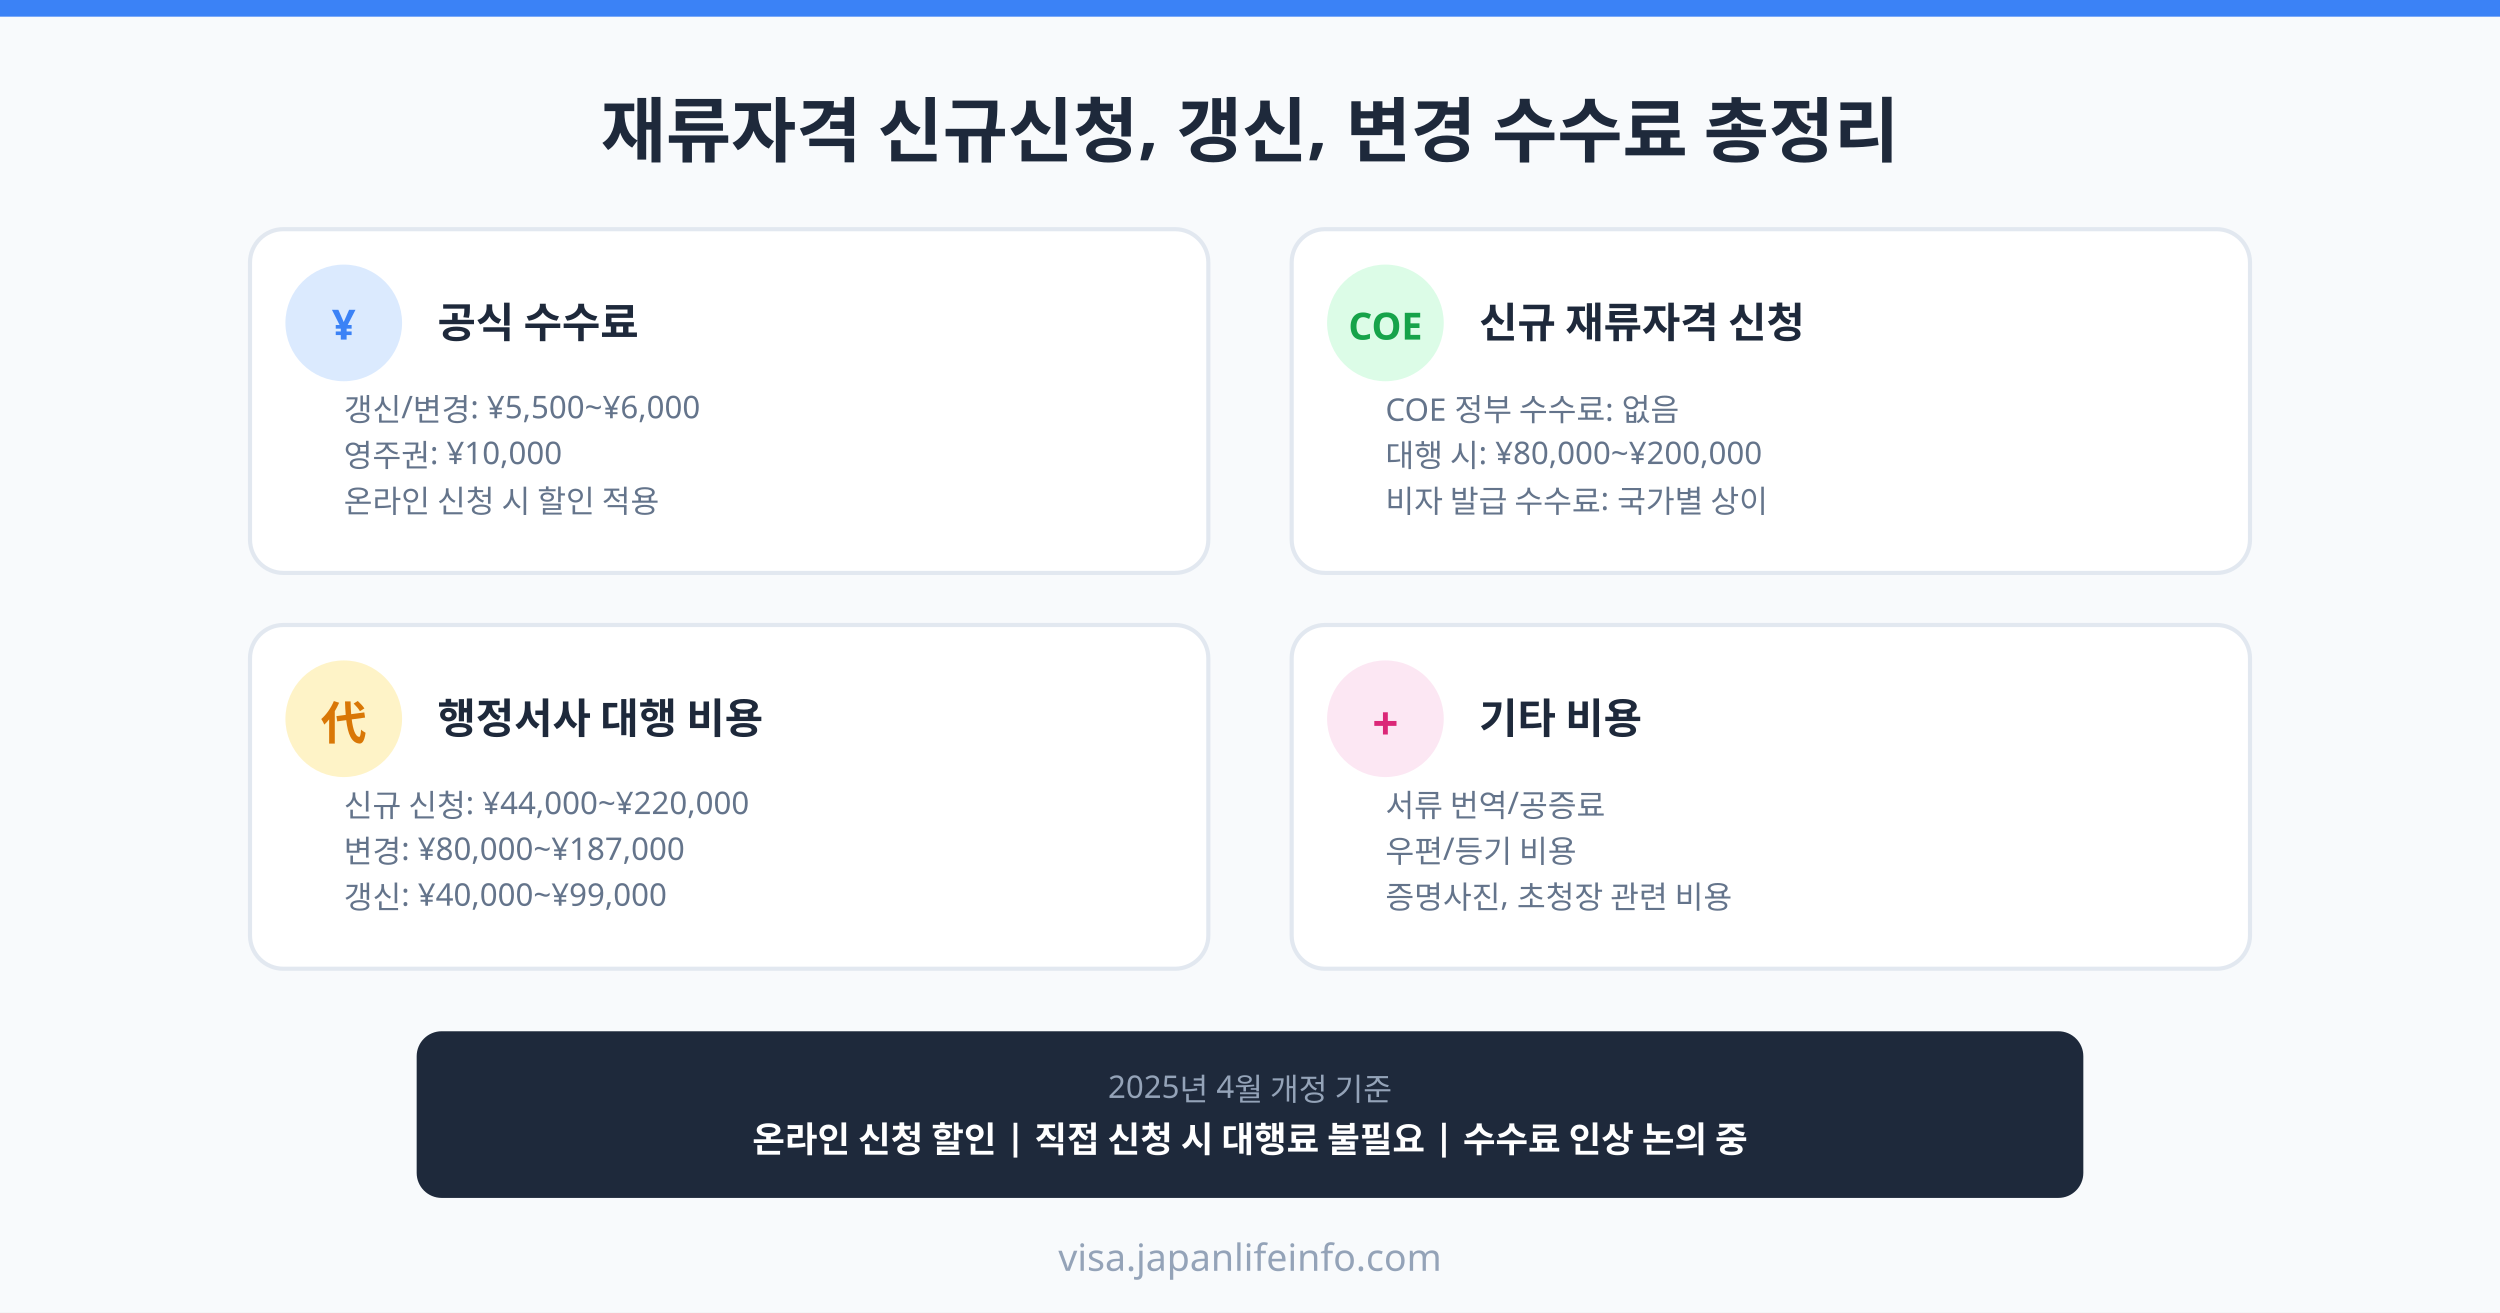
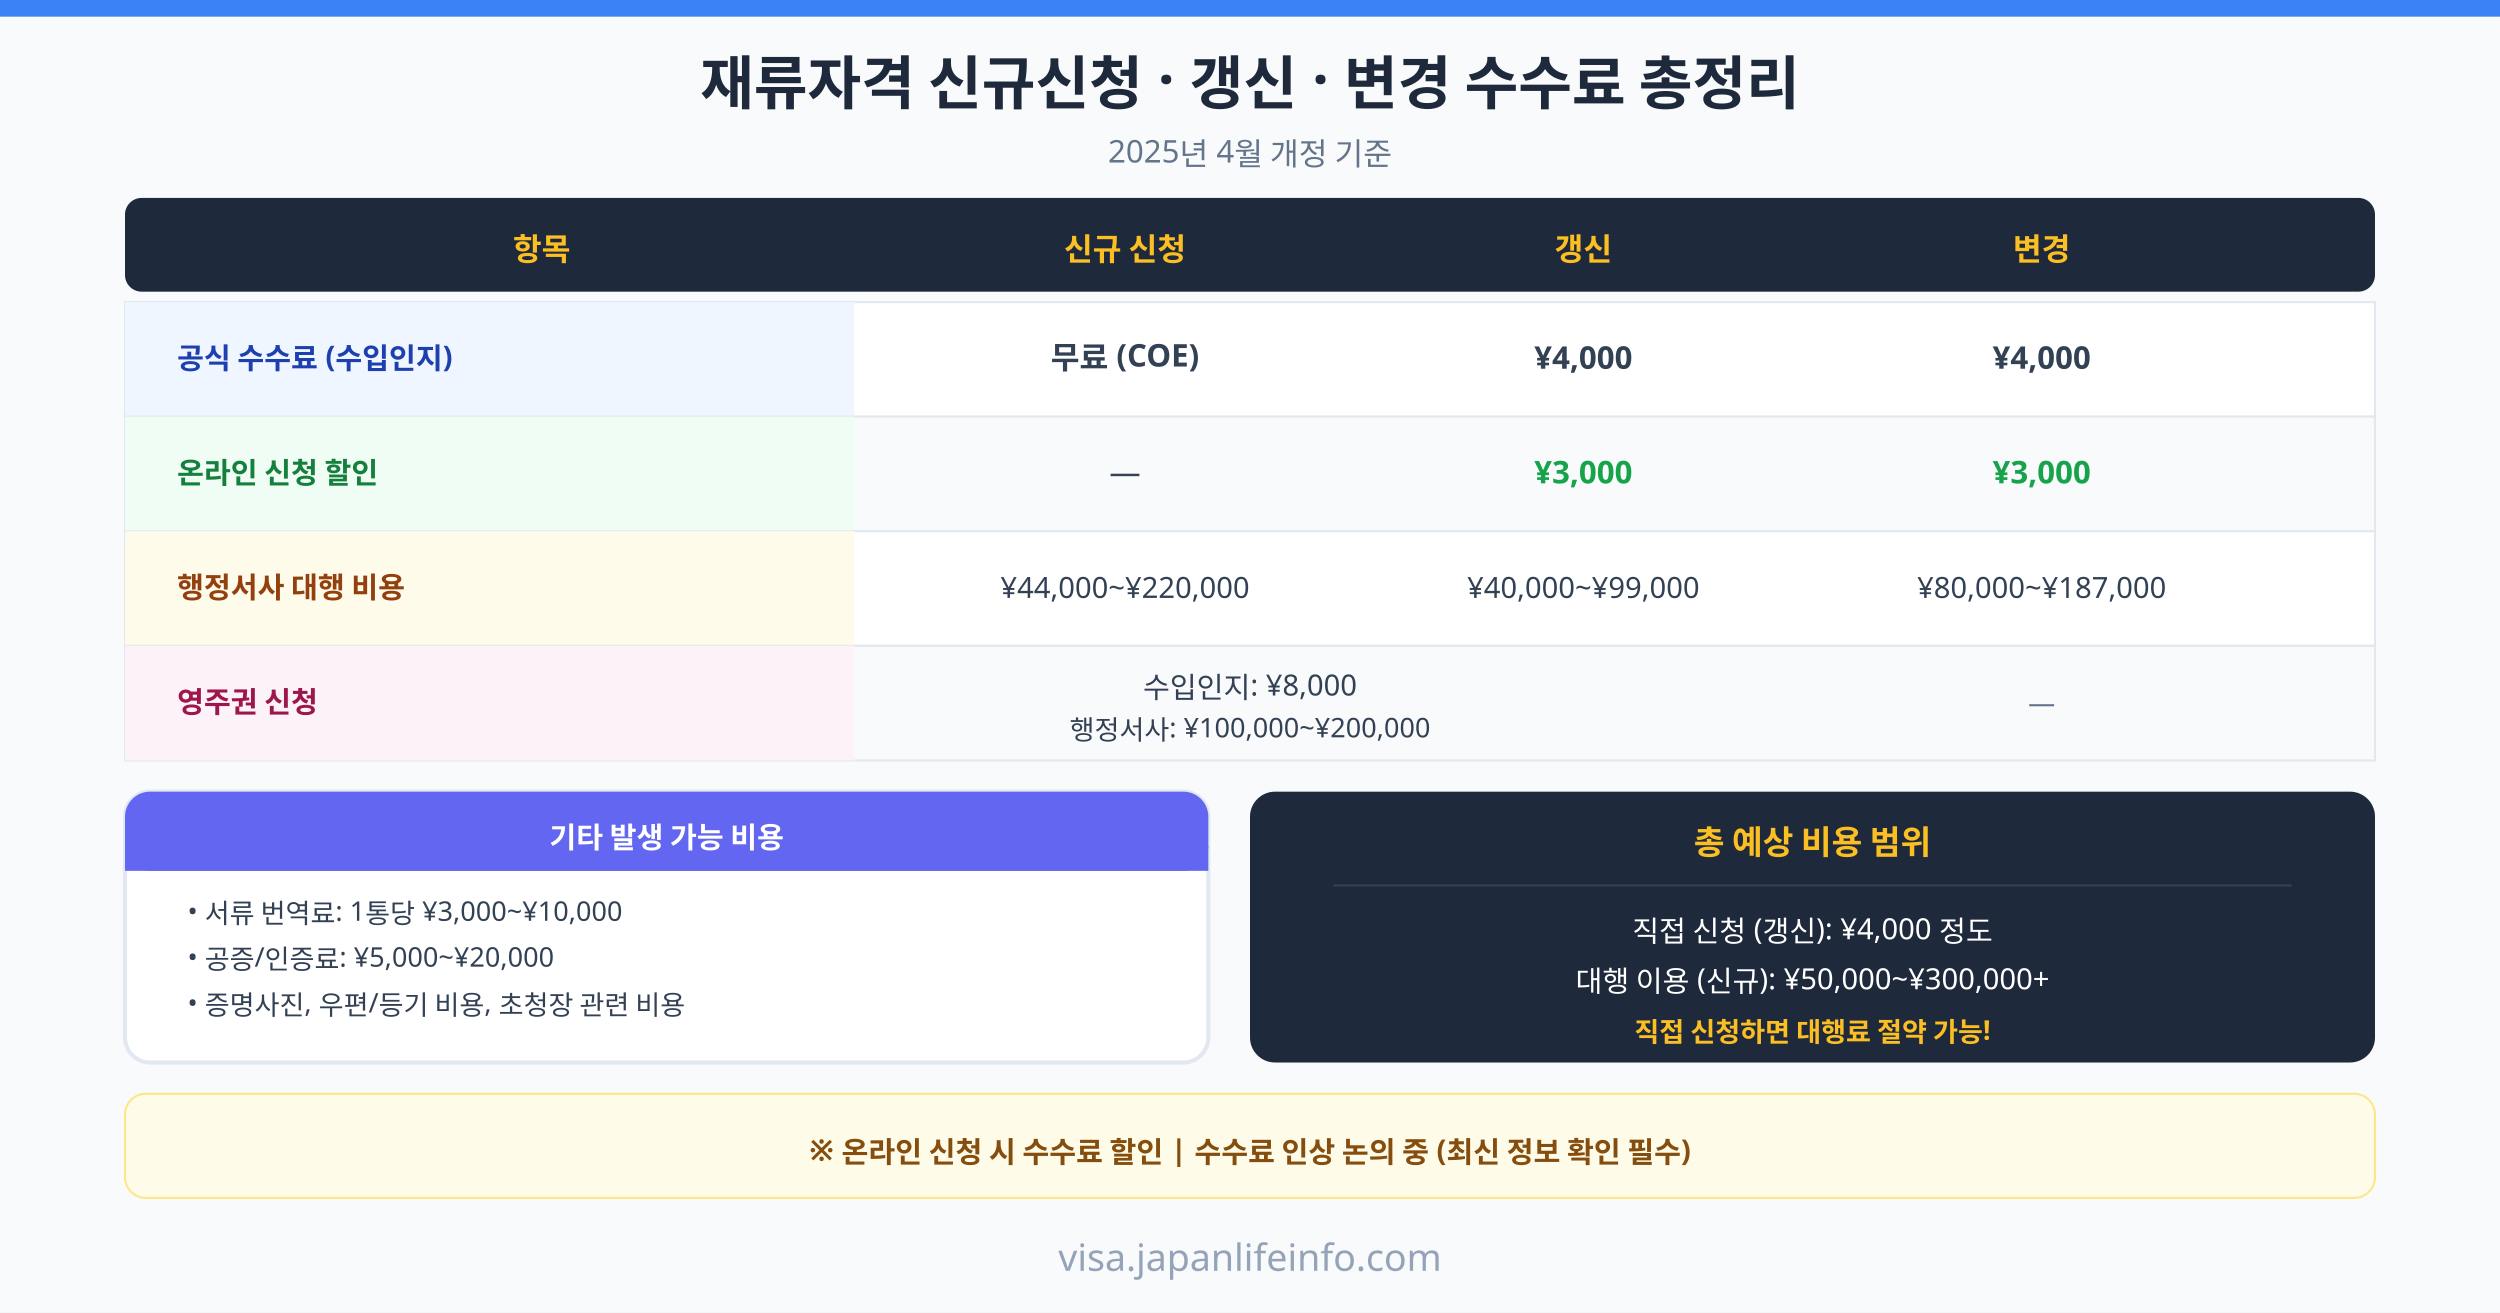
<svg xmlns="http://www.w3.org/2000/svg" width="1200" height="630" viewBox="0 0 1200 630" fill="none">
  <rect width="1200" height="630" fill="#f8fafc" />
  <rect width="1200" height="8" fill="url(#headerGradient)" />
-   <text x="600" y="75" text-anchor="middle" fill="#1e293b" font-family="sans-serif" font-size="34" font-weight="bold">재류자격 신규신청, 갱신, 변경 수수료 총정리</text>
-   <g transform="translate(120, 110)">
-     <rect width="460" height="165" rx="16" fill="white" stroke="#e2e8f0" stroke-width="2" />
-     <circle cx="45" cy="45" r="28" fill="#dbeafe" />
-     <text x="45" y="53" text-anchor="middle" fill="#3b82f6" font-family="sans-serif" font-size="20" font-weight="bold">¥</text>
-     <text x="90" y="52" fill="#1e293b" font-family="sans-serif" font-size="20" font-weight="bold">공식 수수료</text>
-     <text x="45" y="92" fill="#64748b" font-family="sans-serif" font-size="15">갱신/변경: ¥5,500~¥6,000</text>
-     <text x="45" y="114" fill="#64748b" font-family="sans-serif" font-size="15">영주권: ¥10,000</text>
-     <text x="45" y="136" fill="#64748b" font-family="sans-serif" font-size="15">온라인 신청 시 할인 적용</text>
+   <text x="600" y="50" text-anchor="middle" fill="#1e293b" font-family="sans-serif" font-size="28" font-weight="bold">재류자격 신규신청 · 갱신 · 변경 수수료 총정리</text>
+   <text x="600" y="78" text-anchor="middle" fill="#64748b" font-family="sans-serif" font-size="15">2025년 4월 개정 기준</text>
+   <g transform="translate(60, 95)">
+     <rect width="1080" height="45" rx="8" fill="#1e293b" />
+     <text x="200" y="30" text-anchor="middle" fill="#fbbf24" font-family="sans-serif" font-size="15" font-weight="bold">항목</text>
+     <text x="480" y="30" text-anchor="middle" fill="#fbbf24" font-family="sans-serif" font-size="15" font-weight="bold">신규 신청</text>
+     <text x="700" y="30" text-anchor="middle" fill="#fbbf24" font-family="sans-serif" font-size="15" font-weight="bold">갱신</text>
+     <text x="920" y="30" text-anchor="middle" fill="#fbbf24" font-family="sans-serif" font-size="15" font-weight="bold">변경</text>
+     <rect y="50" width="1080" height="55" rx="0" fill="white" stroke="#e2e8f0" stroke-width="1" />
+     <rect y="50" width="350" height="55" fill="#eff6ff" />
+     <text x="25" y="82" fill="#1e40af" font-family="sans-serif" font-size="14" font-weight="bold">공식 수수료 (수입인지)</text>
+     <text x="480" y="82" text-anchor="middle" fill="#334155" font-family="sans-serif" font-size="15" font-weight="bold">무료 (COE)</text>
+     <text x="700" y="82" text-anchor="middle" fill="#334155" font-family="sans-serif" font-size="15" font-weight="bold">¥4,000</text>
+     <text x="920" y="82" text-anchor="middle" fill="#334155" font-family="sans-serif" font-size="15" font-weight="bold">¥4,000</text>
+     <rect y="105" width="1080" height="55" rx="0" fill="#f8fafc" stroke="#e2e8f0" stroke-width="1" />
+     <rect y="105" width="350" height="55" fill="#f0fdf4" />
+     <text x="25" y="137" fill="#15803d" font-family="sans-serif" font-size="14" font-weight="bold">온라인 신청 할인</text>
+     <text x="480" y="137" text-anchor="middle" fill="#334155" font-family="sans-serif" font-size="15">—</text>
+     <text x="700" y="137" text-anchor="middle" fill="#16a34a" font-family="sans-serif" font-size="15" font-weight="bold">¥3,000</text>
+     <text x="920" y="137" text-anchor="middle" fill="#16a34a" font-family="sans-serif" font-size="15" font-weight="bold">¥3,000</text>
+     <rect y="160" width="1080" height="55" rx="0" fill="white" stroke="#e2e8f0" stroke-width="1" />
+     <rect y="160" width="350" height="55" fill="#fffbeb" />
+     <text x="25" y="192" fill="#92400e" font-family="sans-serif" font-size="14" font-weight="bold">행정서사 대행 비용</text>
+     <text x="480" y="192" text-anchor="middle" fill="#334155" font-family="sans-serif" font-size="14">¥44,000~¥220,000</text>
+     <text x="700" y="192" text-anchor="middle" fill="#334155" font-family="sans-serif" font-size="14">¥40,000~¥99,000</text>
+     <text x="920" y="192" text-anchor="middle" fill="#334155" font-family="sans-serif" font-size="14">¥80,000~¥187,000</text>
+     <rect y="215" width="1080" height="55" rx="0" fill="#f8fafc" stroke="#e2e8f0" stroke-width="1" />
+     <rect y="215" width="350" height="55" fill="#fdf2f8" />
+     <text x="25" y="247" fill="#9d174d" font-family="sans-serif" font-size="14" font-weight="bold">영주권 신청</text>
+     <text x="540" y="240" text-anchor="middle" fill="#334155" font-family="sans-serif" font-size="14">수입인지: ¥8,000</text>
+     <text x="540" y="260" text-anchor="middle" fill="#334155" font-family="sans-serif" font-size="13">행정서사: ¥100,000~¥200,000</text>
+     <text x="920" y="247" text-anchor="middle" fill="#64748b" font-family="sans-serif" font-size="13">—</text>
  </g>
-   <g transform="translate(620, 110)">
-     <rect width="460" height="165" rx="16" fill="white" stroke="#e2e8f0" stroke-width="2" />
-     <circle cx="45" cy="45" r="28" fill="#dcfce7" />
-     <text x="45" y="53" text-anchor="middle" fill="#16a34a" font-family="sans-serif" font-size="18" font-weight="bold">COE</text>
-     <text x="90" y="52" fill="#1e293b" font-family="sans-serif" font-size="20" font-weight="bold">신규 재류자격 신청</text>
-     <text x="45" y="92" fill="#64748b" font-family="sans-serif" font-size="15">COE 정부 수수료: 없음</text>
-     <text x="45" y="114" fill="#64748b" font-family="sans-serif" font-size="15">대행 시: ¥80,000~¥200,000</text>
-     <text x="45" y="136" fill="#64748b" font-family="sans-serif" font-size="15">비자 발급 수수료: 국가별 상이</text>
+   <g transform="translate(60, 380)">
+     <rect width="520" height="130" rx="12" fill="white" stroke="#e2e8f0" stroke-width="2" />
+     <rect width="520" height="38" rx="12" fill="#6366f1" />
+     <rect y="26" width="520" height="12" fill="#6366f1" />
+     <text x="260" y="27" text-anchor="middle" fill="white" font-family="sans-serif" font-size="14" font-weight="bold">기타 발생 가능 비용</text>
+     <text x="30" y="62" fill="#334155" font-family="sans-serif" font-size="13">• 서류 번역료: 1통당 ¥3,000~¥10,000</text>
+     <text x="30" y="84" fill="#334155" font-family="sans-serif" font-size="13">• 공증/인증료: ¥5,000~¥20,000</text>
+     <text x="30" y="106" fill="#334155" font-family="sans-serif" font-size="13">• 증명사진, 우편/등기 비용, 초청장 관련 비용</text>
  </g>
-   <g transform="translate(120, 300)">
-     <rect width="460" height="165" rx="16" fill="white" stroke="#e2e8f0" stroke-width="2" />
-     <circle cx="45" cy="45" r="28" fill="#fef3c7" />
-     <text x="45" y="55" text-anchor="middle" fill="#d97706" font-family="sans-serif" font-size="22" font-weight="bold">代</text>
-     <text x="90" y="52" fill="#1e293b" font-family="sans-serif" font-size="20" font-weight="bold">행정서사 대행 비용</text>
-     <text x="45" y="92" fill="#64748b" font-family="sans-serif" font-size="15">신규 신청: ¥44,000~¥220,000</text>
-     <text x="45" y="114" fill="#64748b" font-family="sans-serif" font-size="15">변경: ¥80,000~¥187,000</text>
-     <text x="45" y="136" fill="#64748b" font-family="sans-serif" font-size="15">갱신: ¥40,000~¥99,000</text>
+   <g transform="translate(600, 380)">
+     <rect width="540" height="130" rx="12" fill="#1e293b" />
+     <text x="270" y="30" text-anchor="middle" fill="#fbbf24" font-family="sans-serif" font-size="16" font-weight="bold">총 예상 비용 범위</text>
+     <line x1="40" y1="45" x2="500" y2="45" stroke="#334155" />
+     <text x="270" y="72" text-anchor="middle" fill="white" font-family="sans-serif" font-size="14">직접 신청 (갱신): ¥4,000 정도</text>
+     <text x="270" y="96" text-anchor="middle" fill="white" font-family="sans-serif" font-size="14">대행 이용 (신규): ¥50,000~¥300,000+</text>
+     <text x="270" y="120" text-anchor="middle" fill="#fbbf24" font-family="sans-serif" font-size="13" font-weight="bold">직접 신청하면 대행료 절약 가능!</text>
  </g>
-   <g transform="translate(620, 300)">
-     <rect width="460" height="165" rx="16" fill="white" stroke="#e2e8f0" stroke-width="2" />
-     <circle cx="45" cy="45" r="28" fill="#fce7f3" />
-     <text x="45" y="55" text-anchor="middle" fill="#db2777" font-family="sans-serif" font-size="22" font-weight="bold">+</text>
-     <text x="90" y="52" fill="#1e293b" font-family="sans-serif" font-size="20" font-weight="bold">기타 비용</text>
-     <text x="45" y="92" fill="#64748b" font-family="sans-serif" font-size="15">서류 번역/공증료</text>
-     <text x="45" y="114" fill="#64748b" font-family="sans-serif" font-size="15">우편/등기 비용</text>
-     <text x="45" y="136" fill="#64748b" font-family="sans-serif" font-size="15">증명사진, 초청장 관련 비용</text>
-   </g>
-   <g transform="translate(200, 495)">
-     <rect width="800" height="80" rx="12" fill="#1e293b" />
-     <text x="400" y="32" text-anchor="middle" fill="#94a3b8" font-family="sans-serif" font-size="15">2025년 4월 개정 기준</text>
-     <text x="400" y="58" text-anchor="middle" fill="white" font-family="sans-serif" font-size="17" font-weight="bold">온라인 신청 할인 | 직접 신청 시 대행료 불필요 | 수수료 인상 논의 중</text>
+   <g transform="translate(60, 525)">
+     <rect width="1080" height="50" rx="10" fill="#fefce8" stroke="#fde68a" stroke-width="1" />
+     <text x="540" y="32" text-anchor="middle" fill="#854d0e" font-family="sans-serif" font-size="14" font-weight="bold">※ 온라인 신청 시 수수료 할인 | 수수료 인상 논의 중 (최신 정보 확인 필수)</text>
  </g>
  <text x="600" y="610" text-anchor="middle" fill="#94a3b8" font-family="sans-serif" font-size="18">visa.japanlifeinfo.com</text>
  <defs>
    <linearGradient id="headerGradient" x1="0" y1="0" x2="1200" y2="0">
      <stop offset="0%" stop-color="#3b82f6" />
      <stop offset="50%" stop-color="#8b5cf6" />
      <stop offset="100%" stop-color="#10b981" />
    </linearGradient>
  </defs>
</svg>
